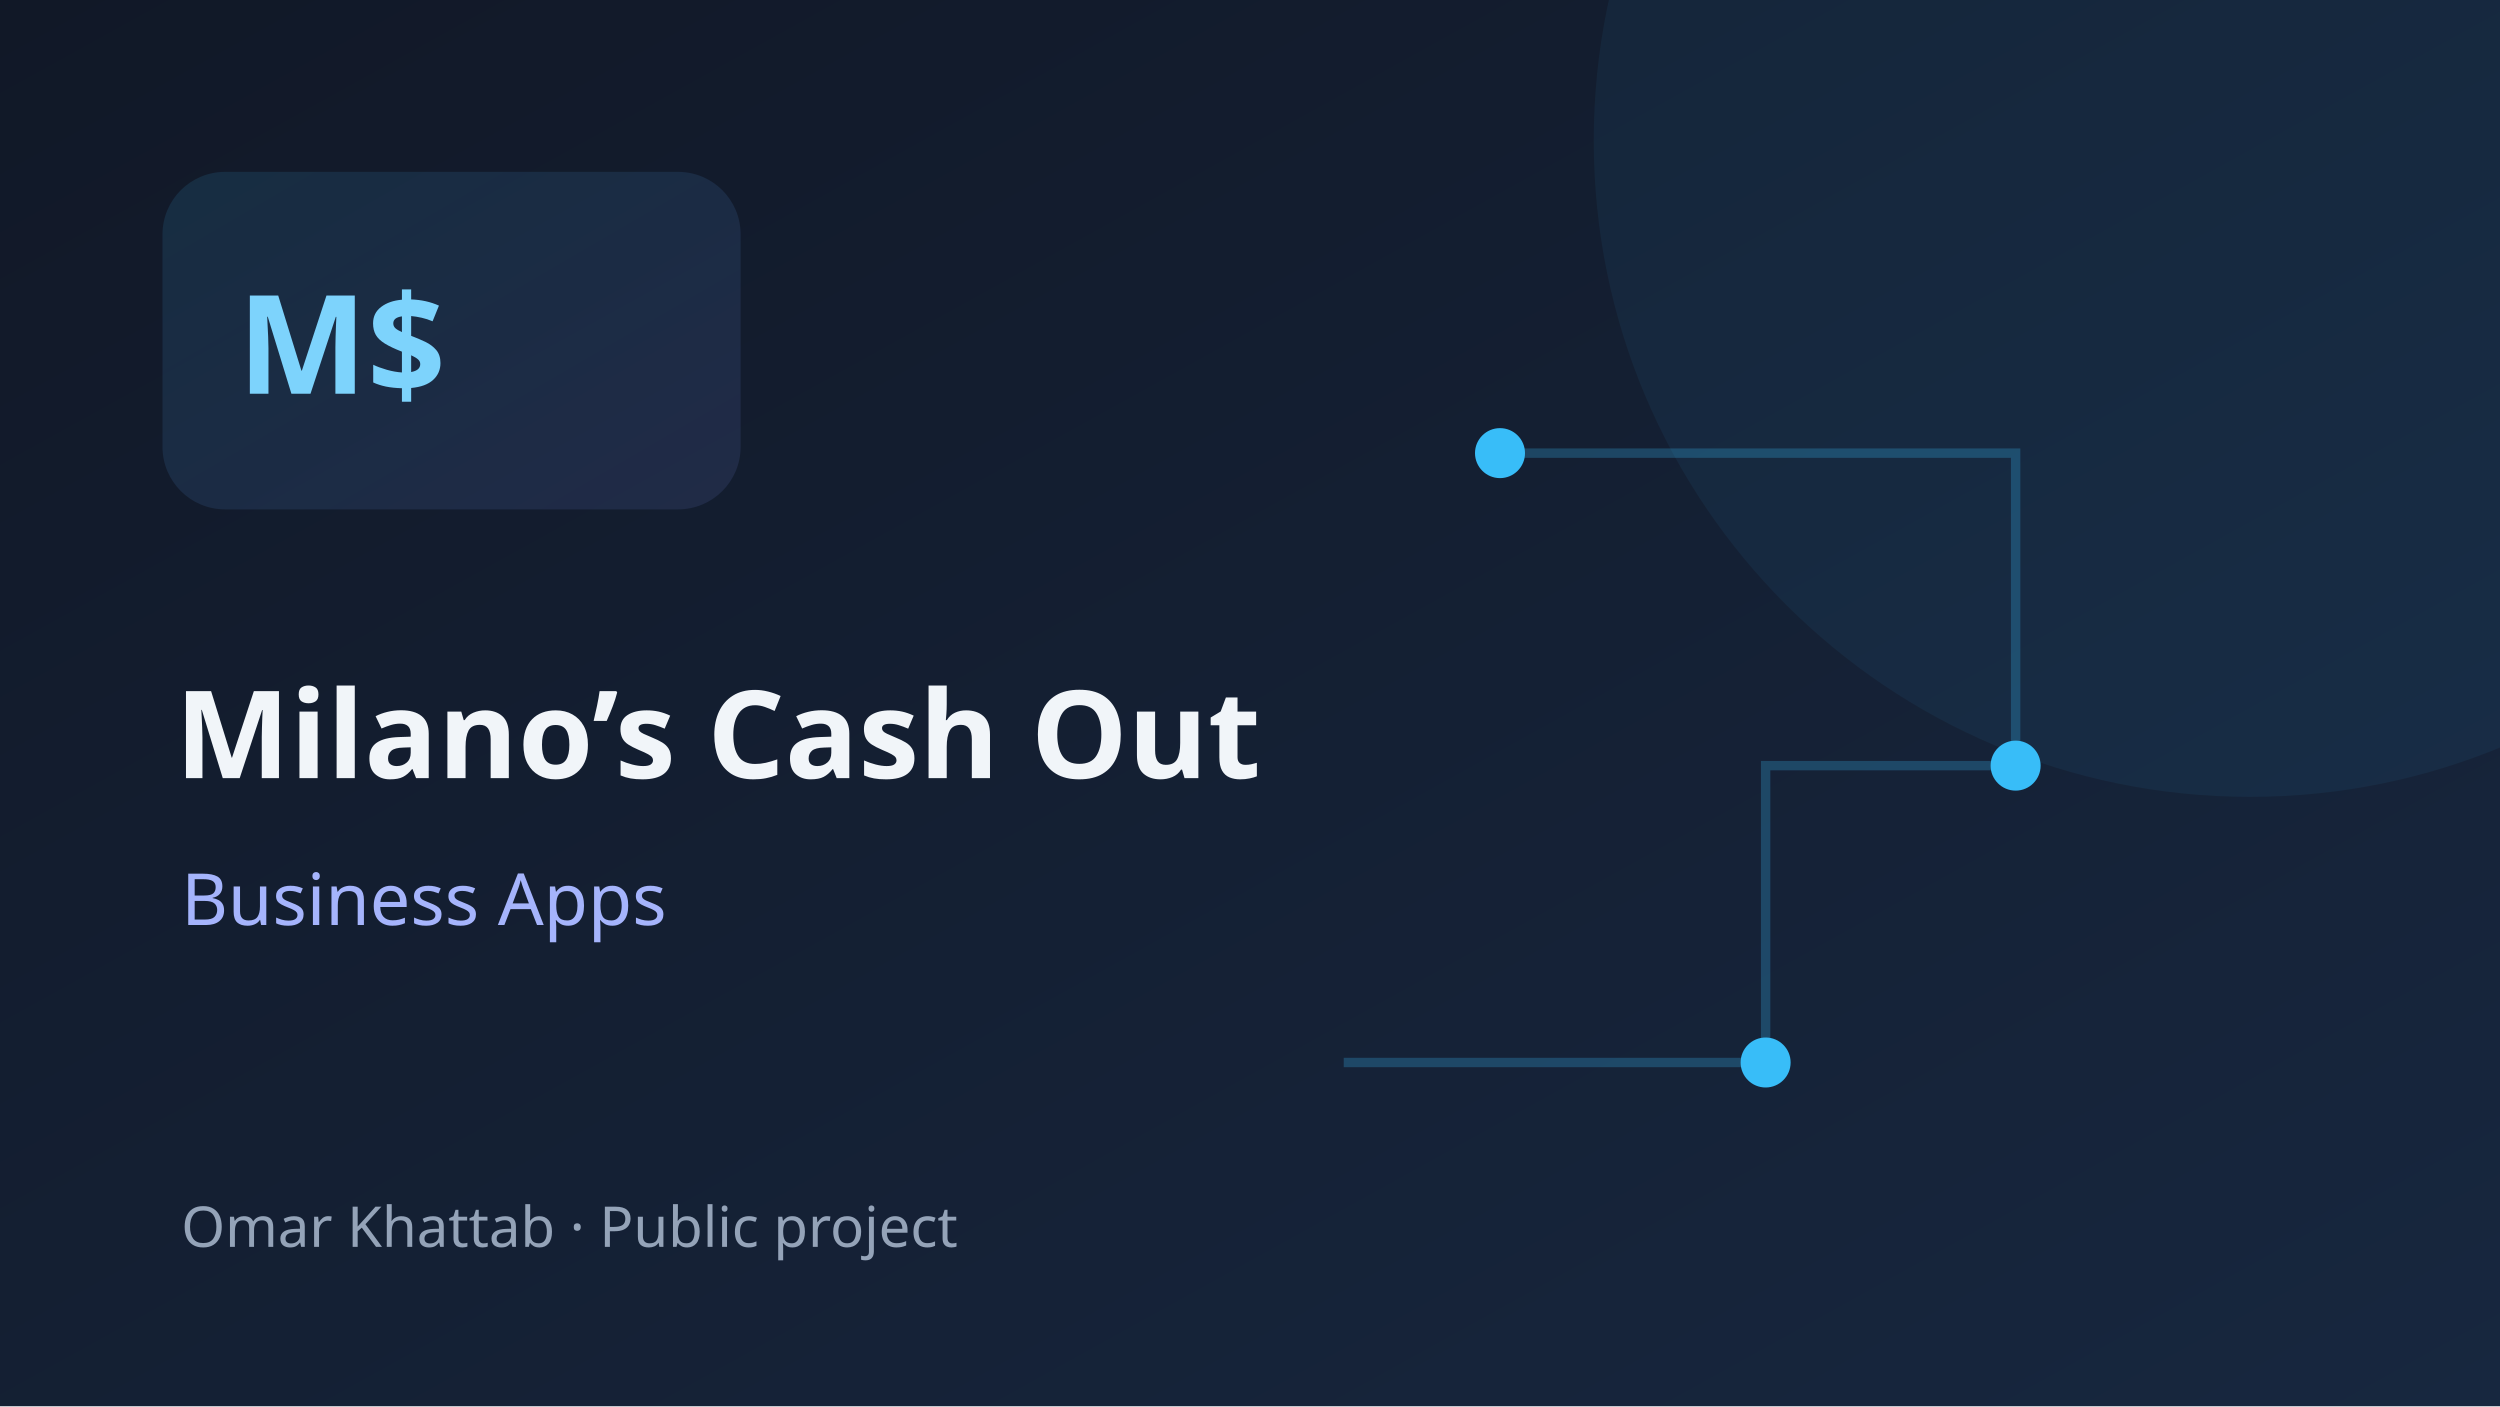
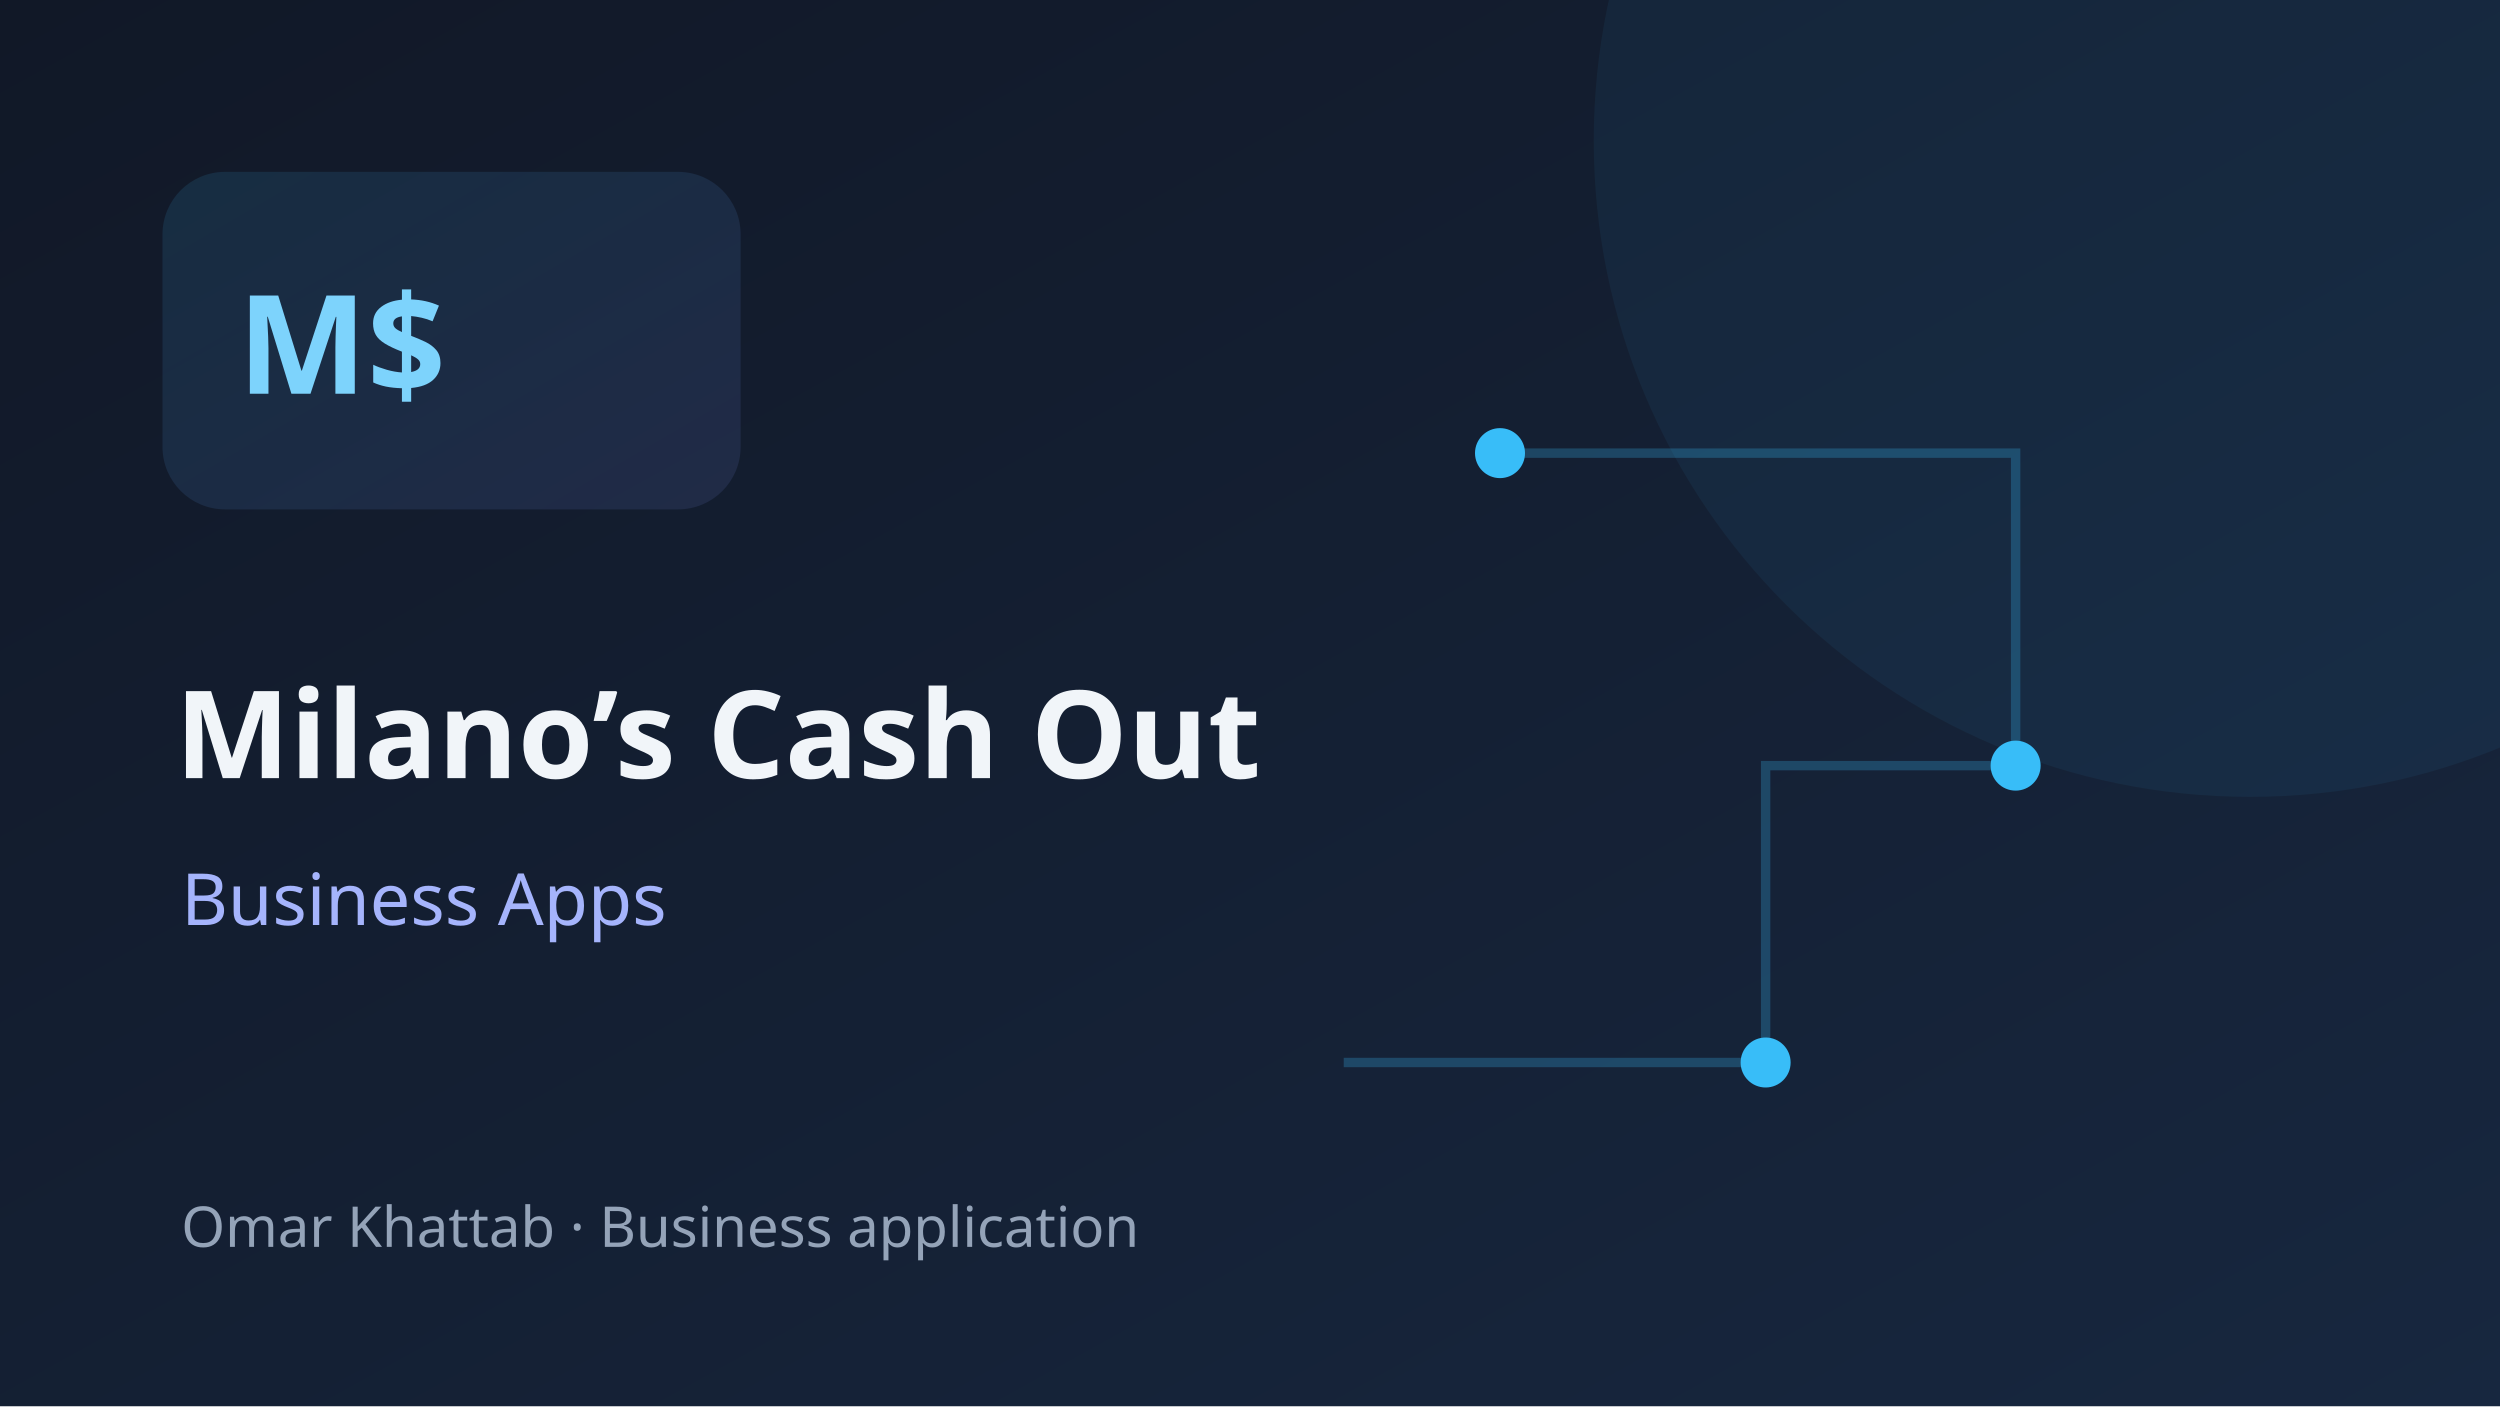
<svg xmlns="http://www.w3.org/2000/svg" viewBox="0 0 800 450" role="img" aria-label="Milano’s Cash Out">
  <defs>
    <linearGradient id="bg" x2="1" y2="1">
      <stop stop-color="#111827" />
      <stop offset="1" stop-color="#17273f" />
    </linearGradient>
    <linearGradient id="accent" x2="1" y2="1">
      <stop stop-color="#38bdf8" />
      <stop offset="1" stop-color="#818cf8" />
    </linearGradient>
  </defs>
  <rect width="800" height="450" fill="url(#bg)" />
  <circle cx="720" cy="45" r="210" fill="#38bdf8" opacity=".06" />
  <path d="M480 145h165v100h-80v95H430" fill="none" stroke="#38bdf8" stroke-width="3" opacity=".25" />
  <g fill="#38bdf8">
    <circle cx="480" cy="145" r="8" />
    <circle cx="645" cy="245" r="8" />
    <circle cx="565" cy="340" r="8" />
  </g>
  <rect x="52" y="55" width="185" height="108" rx="20" fill="url(#accent)" opacity=".12" />
  <text x="76" y="126" fill="#7dd3fc" font-family="system-ui,sans-serif" font-size="44" font-weight="700">M$</text>
  <text x="56" y="249" fill="#f1f5f9" font-family="system-ui,sans-serif" font-size="39" font-weight="650">Milano’s Cash Out</text>
  <text x="58" y="296" fill="#a5b4fc" font-family="system-ui,sans-serif" font-size="23">Business Apps</text>
  <path d="M58 354h72" stroke="url(#accent)" stroke-width="5" stroke-linecap="round" />
-   <text x="58" y="399" fill="#94a3b8" font-family="system-ui,sans-serif" font-size="18">Omar Khattab · Public project</text>
+   <text x="58" y="399" fill="#94a3b8" font-family="system-ui,sans-serif" font-size="18">Omar Khattab · Business application</text>
</svg>
